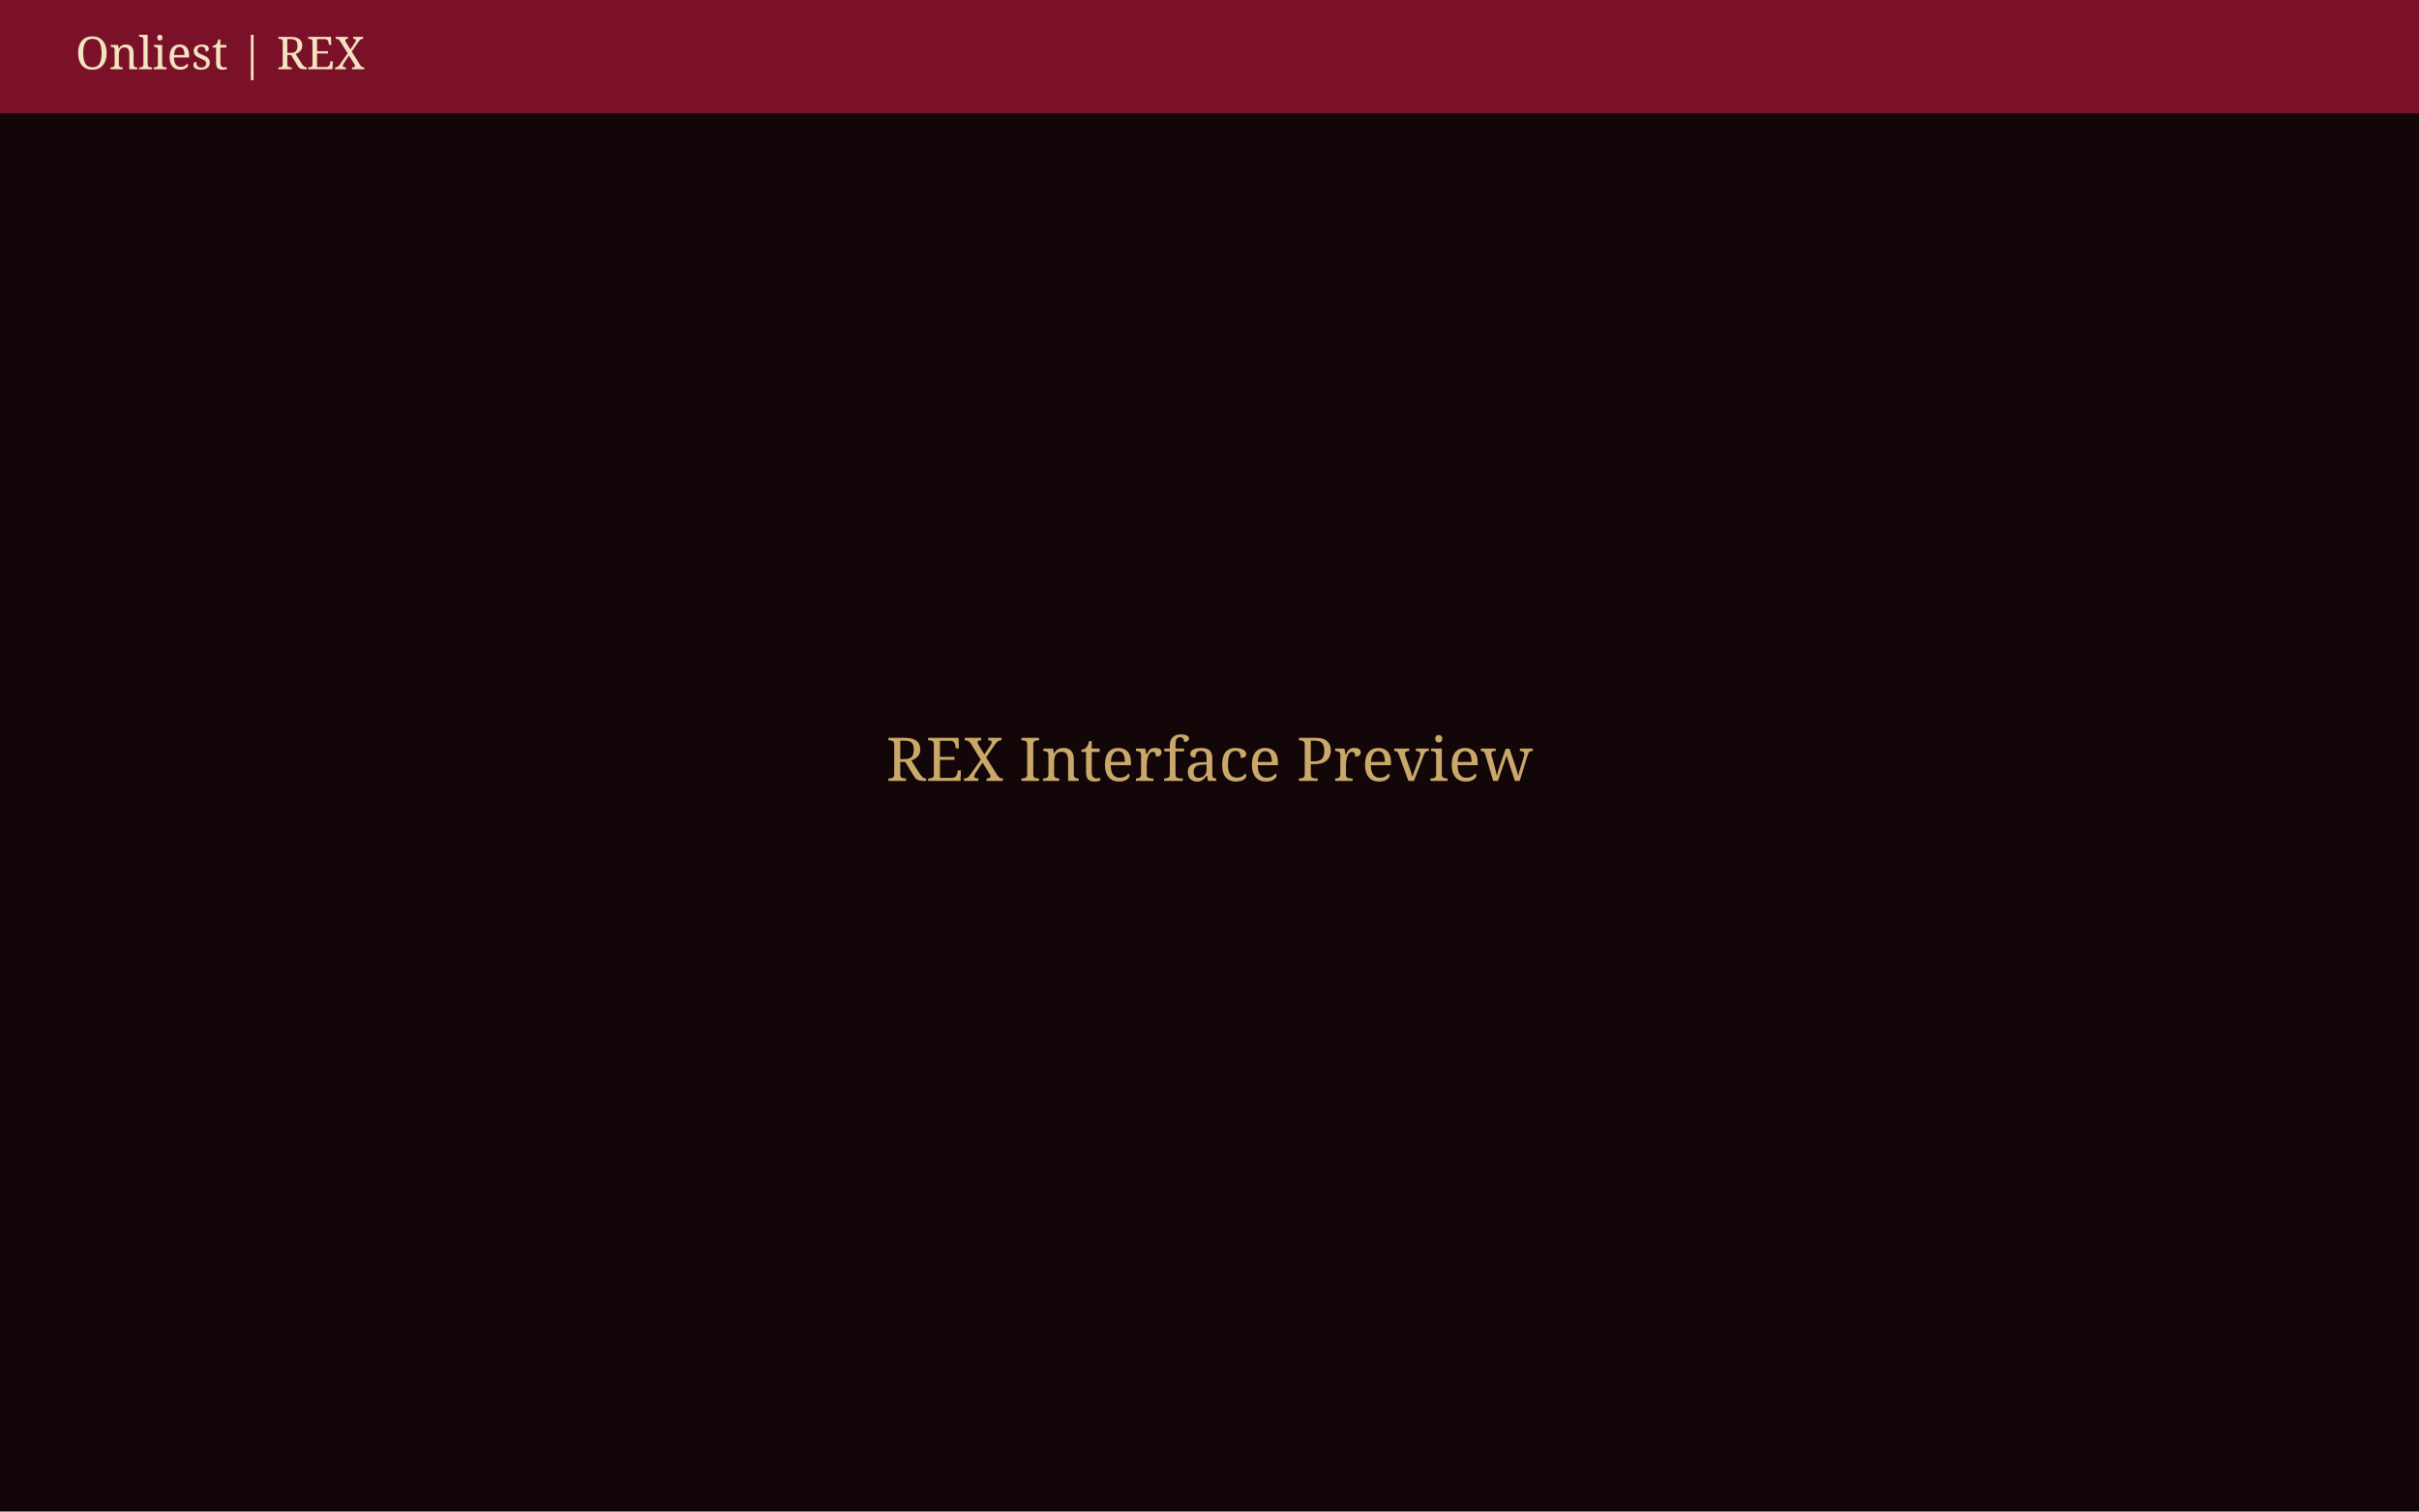
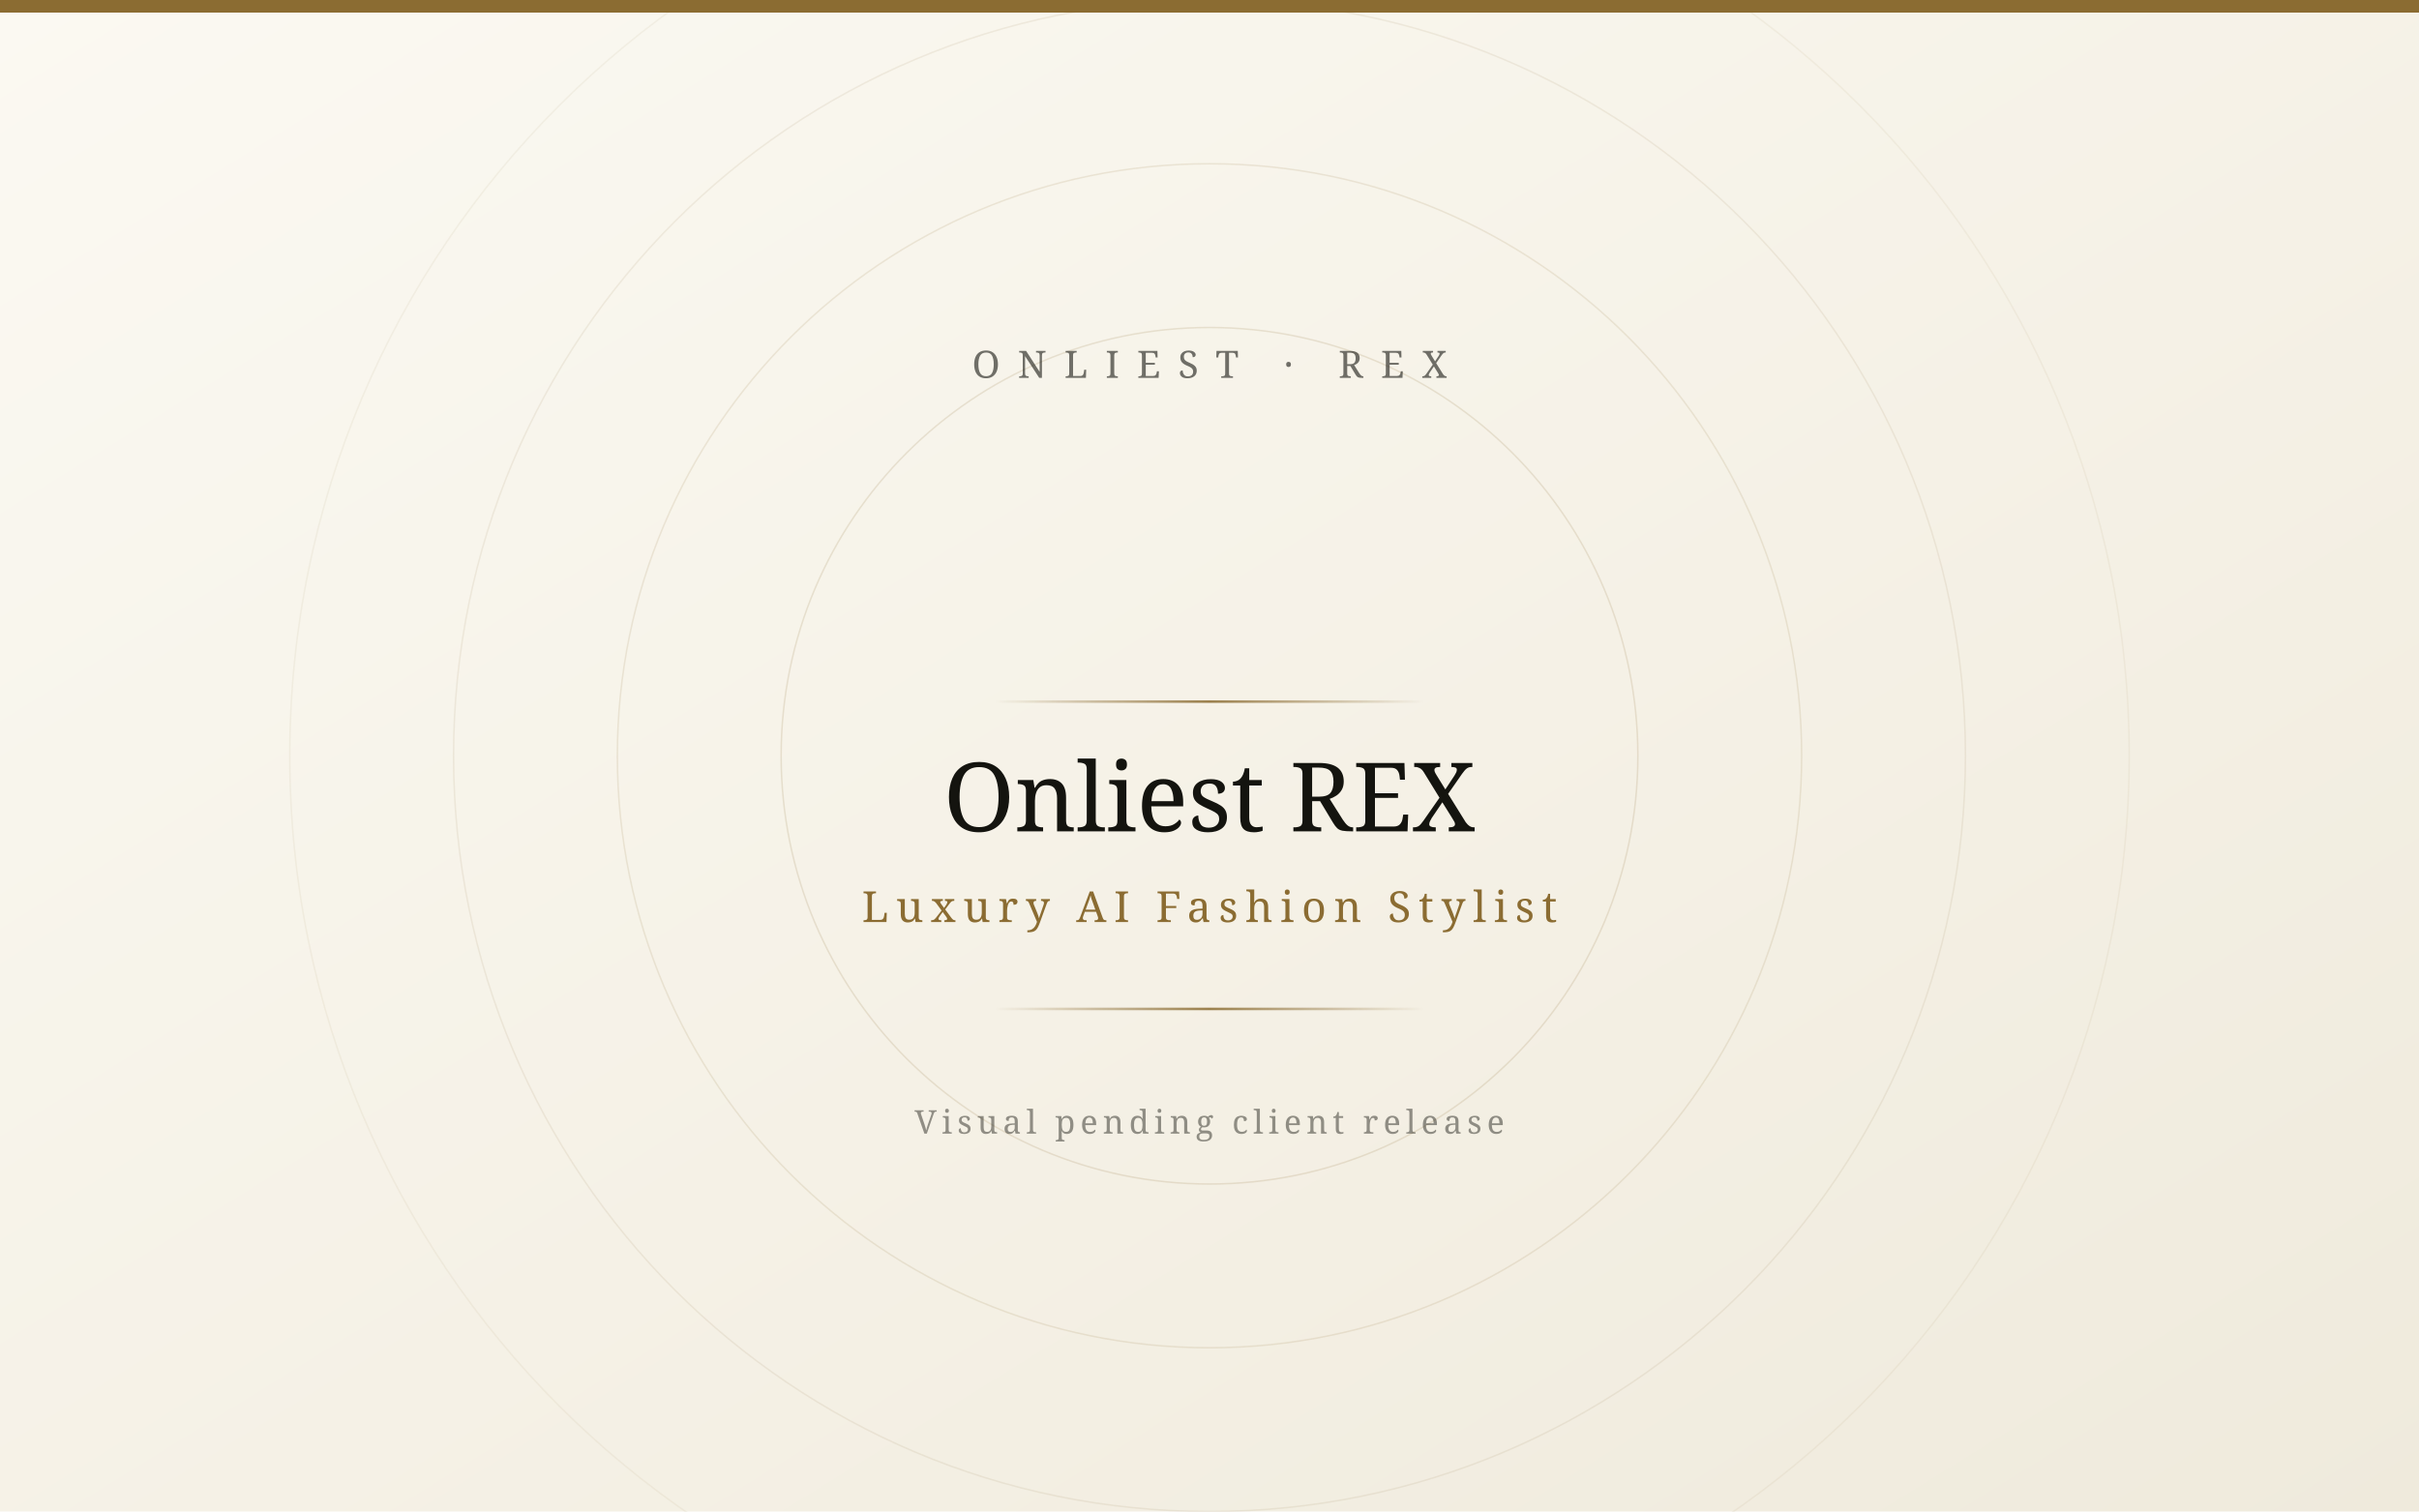
- <svg xmlns="http://www.w3.org/2000/svg" width="1920" height="1200" viewBox="0 0 1920 1200">
-   <rect width="1920" height="1200" fill="#120608" />
-   <rect x="0" y="0" width="1920" height="90" fill="#7a1128" />
-   <text x="60" y="55" font-family="Georgia, serif" font-size="36" fill="#f4e3c1">Onliest | REX</text>
-   <text x="960" y="620" font-family="Georgia, serif" font-size="48" fill="#c9a86a" text-anchor="middle">REX Interface Preview</text>
+ <svg xmlns="http://www.w3.org/2000/svg" width="1920" height="1200" viewBox="0 0 1920 1200" role="img">
+   <defs>
+     <linearGradient id="g" x1="0" y1="0" x2="1" y2="1">
+       <stop offset="0%" stop-color="#FBF9F2" />
+       <stop offset="55%" stop-color="#F5F1E6" />
+       <stop offset="100%" stop-color="#EFEADC" />
+     </linearGradient>
+     <linearGradient id="rule" x1="0" y1="0" x2="1" y2="0">
+       <stop offset="0%" stop-color="#8B6C32" stop-opacity="0" />
+       <stop offset="50%" stop-color="#8B6C32" stop-opacity="0.85" />
+       <stop offset="100%" stop-color="#8B6C32" stop-opacity="0" />
+     </linearGradient>
+   </defs>
+   <rect width="1920" height="1200" fill="url(#g)" />
+   <circle cx="960" cy="600" r="340" fill="none" stroke="#8B6C32" stroke-opacity="0.16" stroke-width="1.2" />
+   <circle cx="960" cy="600" r="470" fill="none" stroke="#8B6C32" stroke-opacity="0.13" stroke-width="1.2" />
+   <circle cx="960" cy="600" r="600" fill="none" stroke="#8B6C32" stroke-opacity="0.10" stroke-width="1.2" />
+   <circle cx="960" cy="600" r="730" fill="none" stroke="#8B6C32" stroke-opacity="0.07" stroke-width="1.2" />
+   <rect x="0" y="0" width="1920" height="10" fill="#8B6C32" />
+   <text x="960" y="300" font-family="Georgia, serif" font-size="30" letter-spacing="14" fill="#14140F" fill-opacity="0.6" text-anchor="middle">ONLIEST · REX</text>
+   <rect x="790" y="556" width="340" height="2" fill="url(#rule)" />
+   <text x="960" y="660" font-family="Georgia, serif" font-size="76" fill="#14140F" text-anchor="middle">Onliest REX</text>
+   <text x="960" y="732" font-family="Georgia, serif" font-size="34" letter-spacing="6" fill="#8B6C32" text-anchor="middle">Luxury AI Fashion Stylist</text>
+   <rect x="790" y="800" width="340" height="2" fill="url(#rule)" />
+   <text x="960" y="900" font-family="Georgia, serif" font-size="26" letter-spacing="4" fill="#14140F" fill-opacity="0.45" text-anchor="middle">Visual pending client release</text>
</svg>
